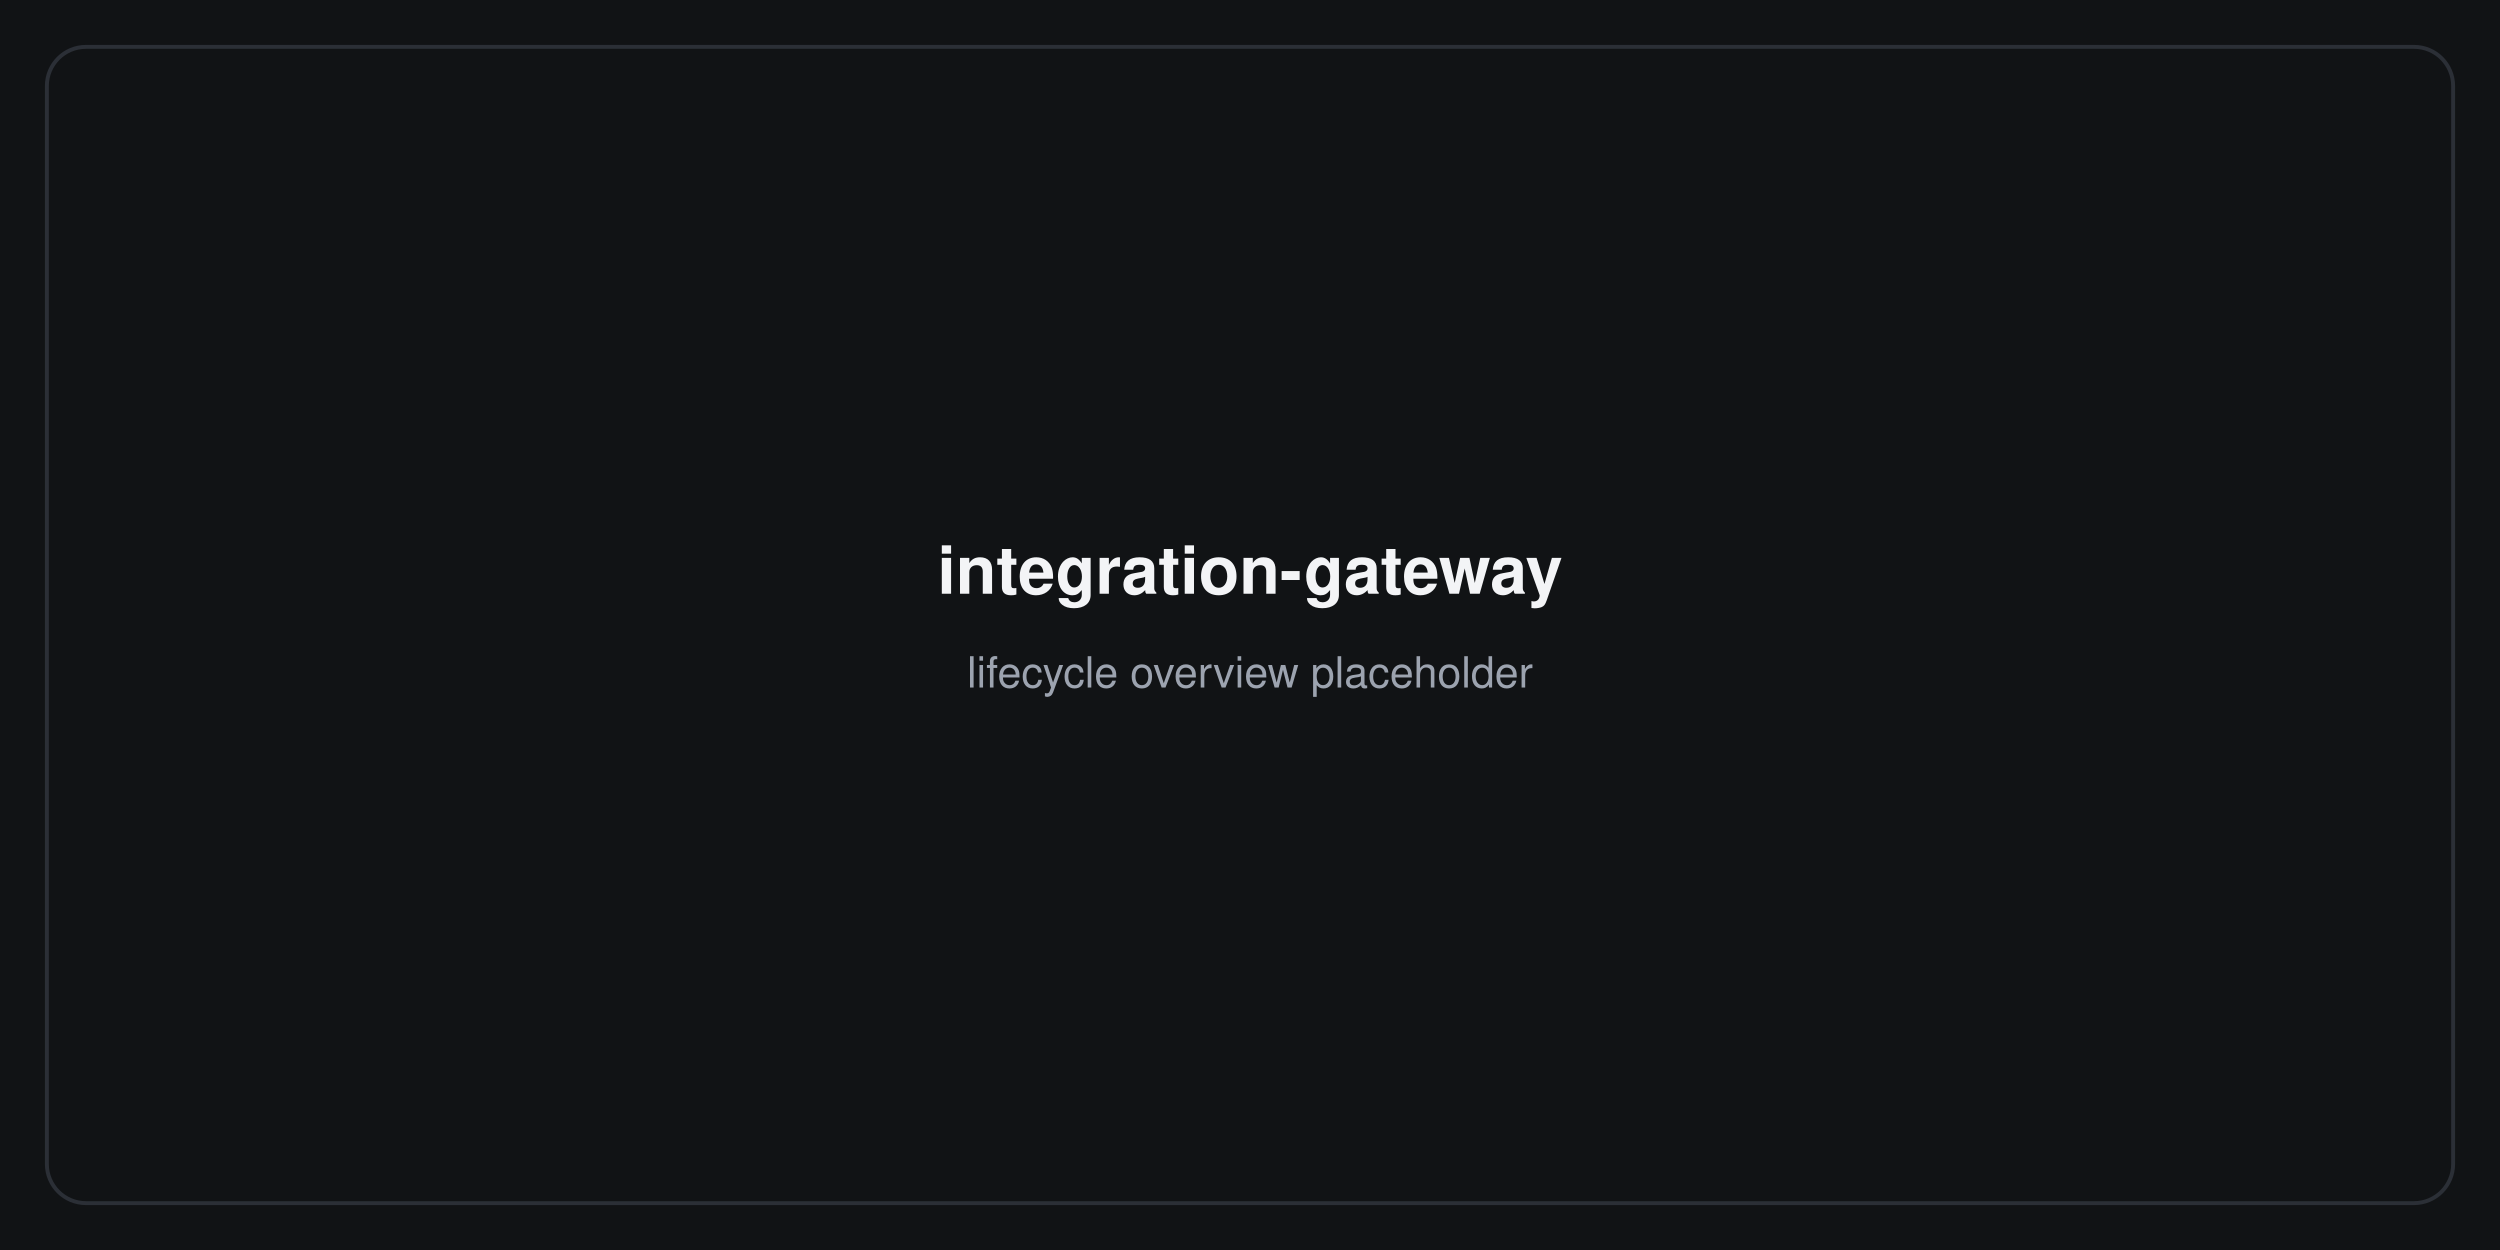
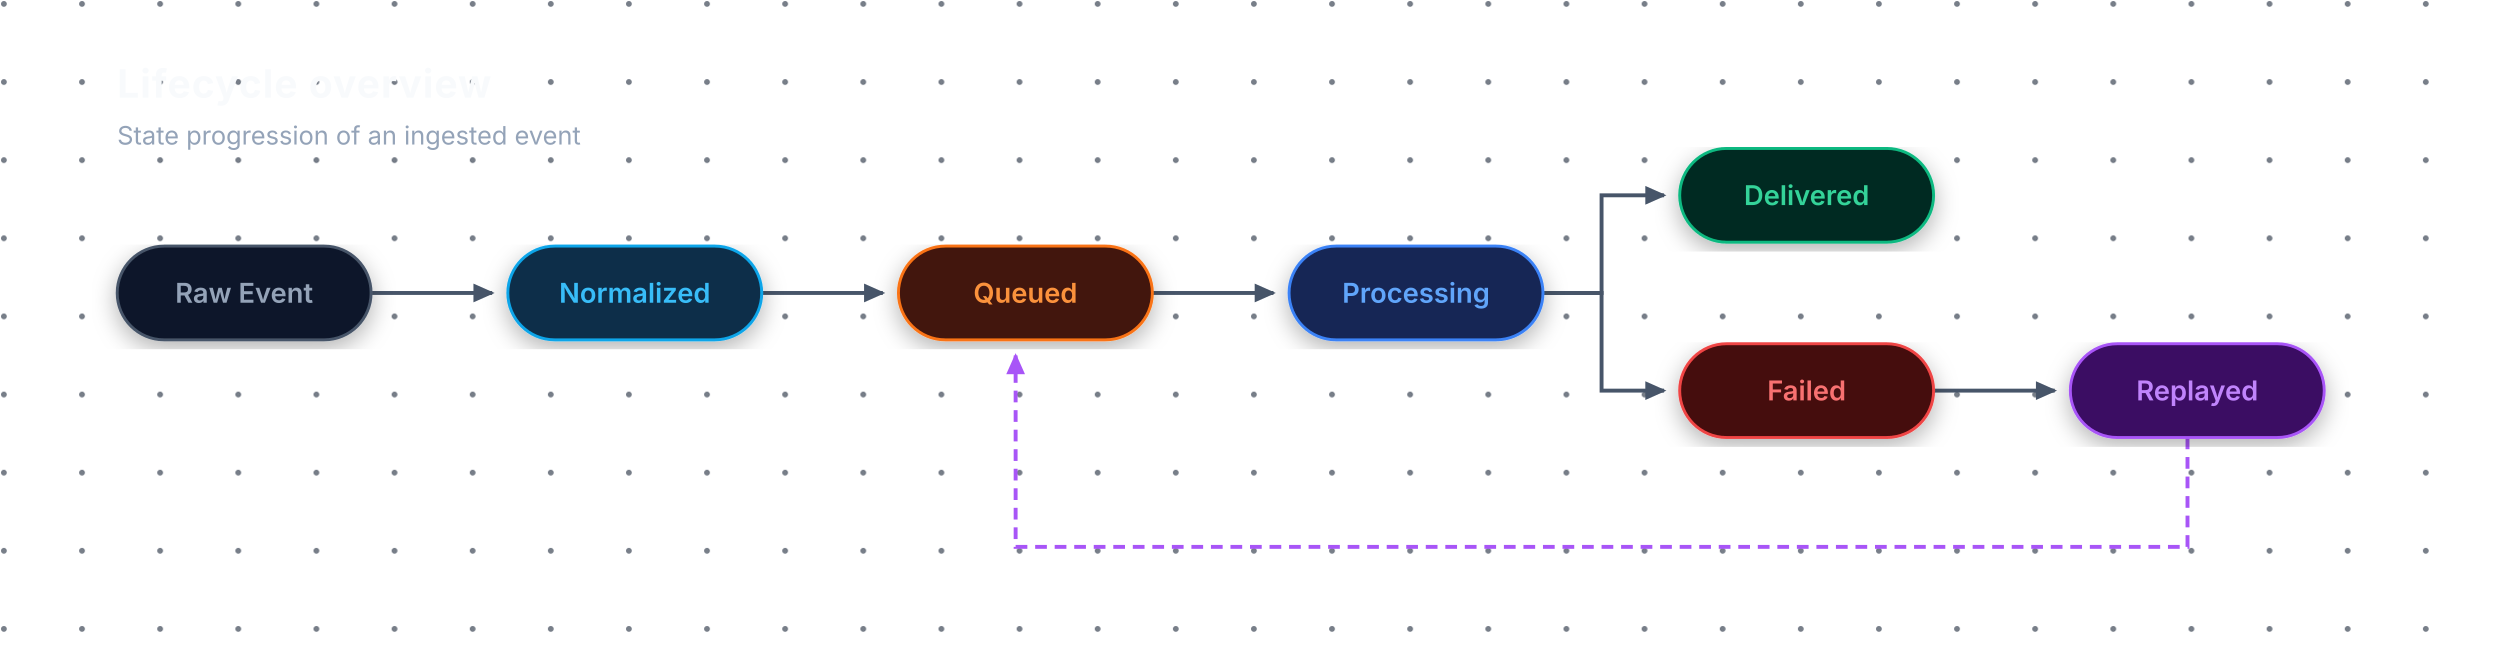
- <svg xmlns="http://www.w3.org/2000/svg" width="1280" height="640" viewBox="0 0 1280 640" role="img" aria-labelledby="title desc">
-   <rect width="1280" height="640" fill="#111315" />
-   <rect x="24" y="24" width="1232" height="592" rx="20" fill="none" stroke="#2b2f36" stroke-width="2" />
-   <text x="640" y="304" fill="#f3f4f6" font-family="Segoe UI, Helvetica, Arial, sans-serif" font-size="34" font-weight="600" text-anchor="middle">integration-gateway</text>
-   <text x="640" y="352" fill="#9ca3af" font-family="Segoe UI, Helvetica, Arial, sans-serif" font-size="22" text-anchor="middle">lifecycle overview placeholder</text>
+ <svg xmlns="http://www.w3.org/2000/svg" viewBox="0 0 1280 340" width="100%" height="100%" style="background-color:#020617;font-family:system-ui,-apple-system,sans-serif;">
+   <defs>
+     <pattern id="grid" x="0" y="0" width="40" height="40" patternUnits="userSpaceOnUse">
+       <circle cx="2" cy="2" r="1.5" fill="#1E293B" opacity="0.6" />
+     </pattern>
+     <filter id="shadow">
+       <feDropShadow dx="0" dy="4" stdDeviation="6" flood-color="#000" flood-opacity="0.3" />
+     </filter>
+     <marker id="arrow" viewBox="0 0 10 10" refX="8" refY="5" markerWidth="6" markerHeight="6" orient="auto">
+       <path d="M 0 1 L 9 5 L 0 9 z" fill="#475569" />
+     </marker>
+     <marker id="arrow-purple" viewBox="0 0 10 10" refX="8" refY="5" markerWidth="6" markerHeight="6" orient="auto">
+       <path d="M 0 1 L 9 5 L 0 9 z" fill="#A855F7" />
+     </marker>
+   </defs>
+   <rect width="100%" height="100%" fill="url(#grid)" />
+   <text x="60" y="50" font-size="20" font-weight="700" fill="#F8FAFC" letter-spacing="0.5">Lifecycle overview</text>
+   <text x="60" y="74" font-size="13" font-weight="400" fill="#94A3B8">State progression of an ingested event</text>
+   <path d="M 190 150 L 252 150" fill="none" stroke="#475569" stroke-width="2" marker-end="url(#arrow)" />
+   <path d="M 390 150 L 452 150" fill="none" stroke="#475569" stroke-width="2" marker-end="url(#arrow)" />
+   <path d="M 590 150 L 652 150" fill="none" stroke="#475569" stroke-width="2" marker-end="url(#arrow)" />
+   <path d="M 790 150 L 820 150 L 820 100 L 852 100" fill="none" stroke="#475569" stroke-width="2" marker-end="url(#arrow)" />
+   <path d="M 790 150 L 820 150 L 820 200 L 852 200" fill="none" stroke="#475569" stroke-width="2" marker-end="url(#arrow)" />
+   <path d="M 990 200 L 1052 200" fill="none" stroke="#475569" stroke-width="2" marker-end="url(#arrow)" />
+   <path d="M 1120 224 L 1120 280 L 520 280 L 520 182" fill="none" stroke="#A855F7" stroke-width="2" stroke-dasharray="6 4" marker-end="url(#arrow-purple)" />
+   <rect x="60" y="126" width="130" height="48" rx="24" fill="#0F172A" stroke="#475569" stroke-width="1.5" filter="url(#shadow)" />
+   <text x="125" y="155" font-size="14" font-weight="600" fill="#94A3B8" text-anchor="middle">Raw Event</text>
+   <rect x="260" y="126" width="130" height="48" rx="24" fill="#082F49" stroke="#0EA5E9" stroke-width="1.5" filter="url(#shadow)" />
+   <text x="325" y="155" font-size="14" font-weight="600" fill="#38BDF8" text-anchor="middle">Normalized</text>
+   <rect x="460" y="126" width="130" height="48" rx="24" fill="#431407" stroke="#F97316" stroke-width="1.5" filter="url(#shadow)" />
+   <text x="525" y="155" font-size="14" font-weight="600" fill="#FB923C" text-anchor="middle">Queued</text>
+   <rect x="660" y="126" width="130" height="48" rx="24" fill="#172554" stroke="#3B82F6" stroke-width="1.5" filter="url(#shadow)" />
+   <text x="725" y="155" font-size="14" font-weight="600" fill="#60A5FA" text-anchor="middle">Processing</text>
+   <rect x="860" y="76" width="130" height="48" rx="24" fill="#022C22" stroke="#10B981" stroke-width="1.5" filter="url(#shadow)" />
+   <text x="925" y="105" font-size="14" font-weight="600" fill="#34D399" text-anchor="middle">Delivered</text>
+   <rect x="860" y="176" width="130" height="48" rx="24" fill="#450A0A" stroke="#EF4444" stroke-width="1.5" filter="url(#shadow)" />
+   <text x="925" y="205" font-size="14" font-weight="600" fill="#F87171" text-anchor="middle">Failed</text>
+   <rect x="1060" y="176" width="130" height="48" rx="24" fill="#3B0764" stroke="#A855F7" stroke-width="1.5" filter="url(#shadow)" />
+   <text x="1125" y="205" font-size="14" font-weight="600" fill="#C084FC" text-anchor="middle">Replayed</text>
</svg>
